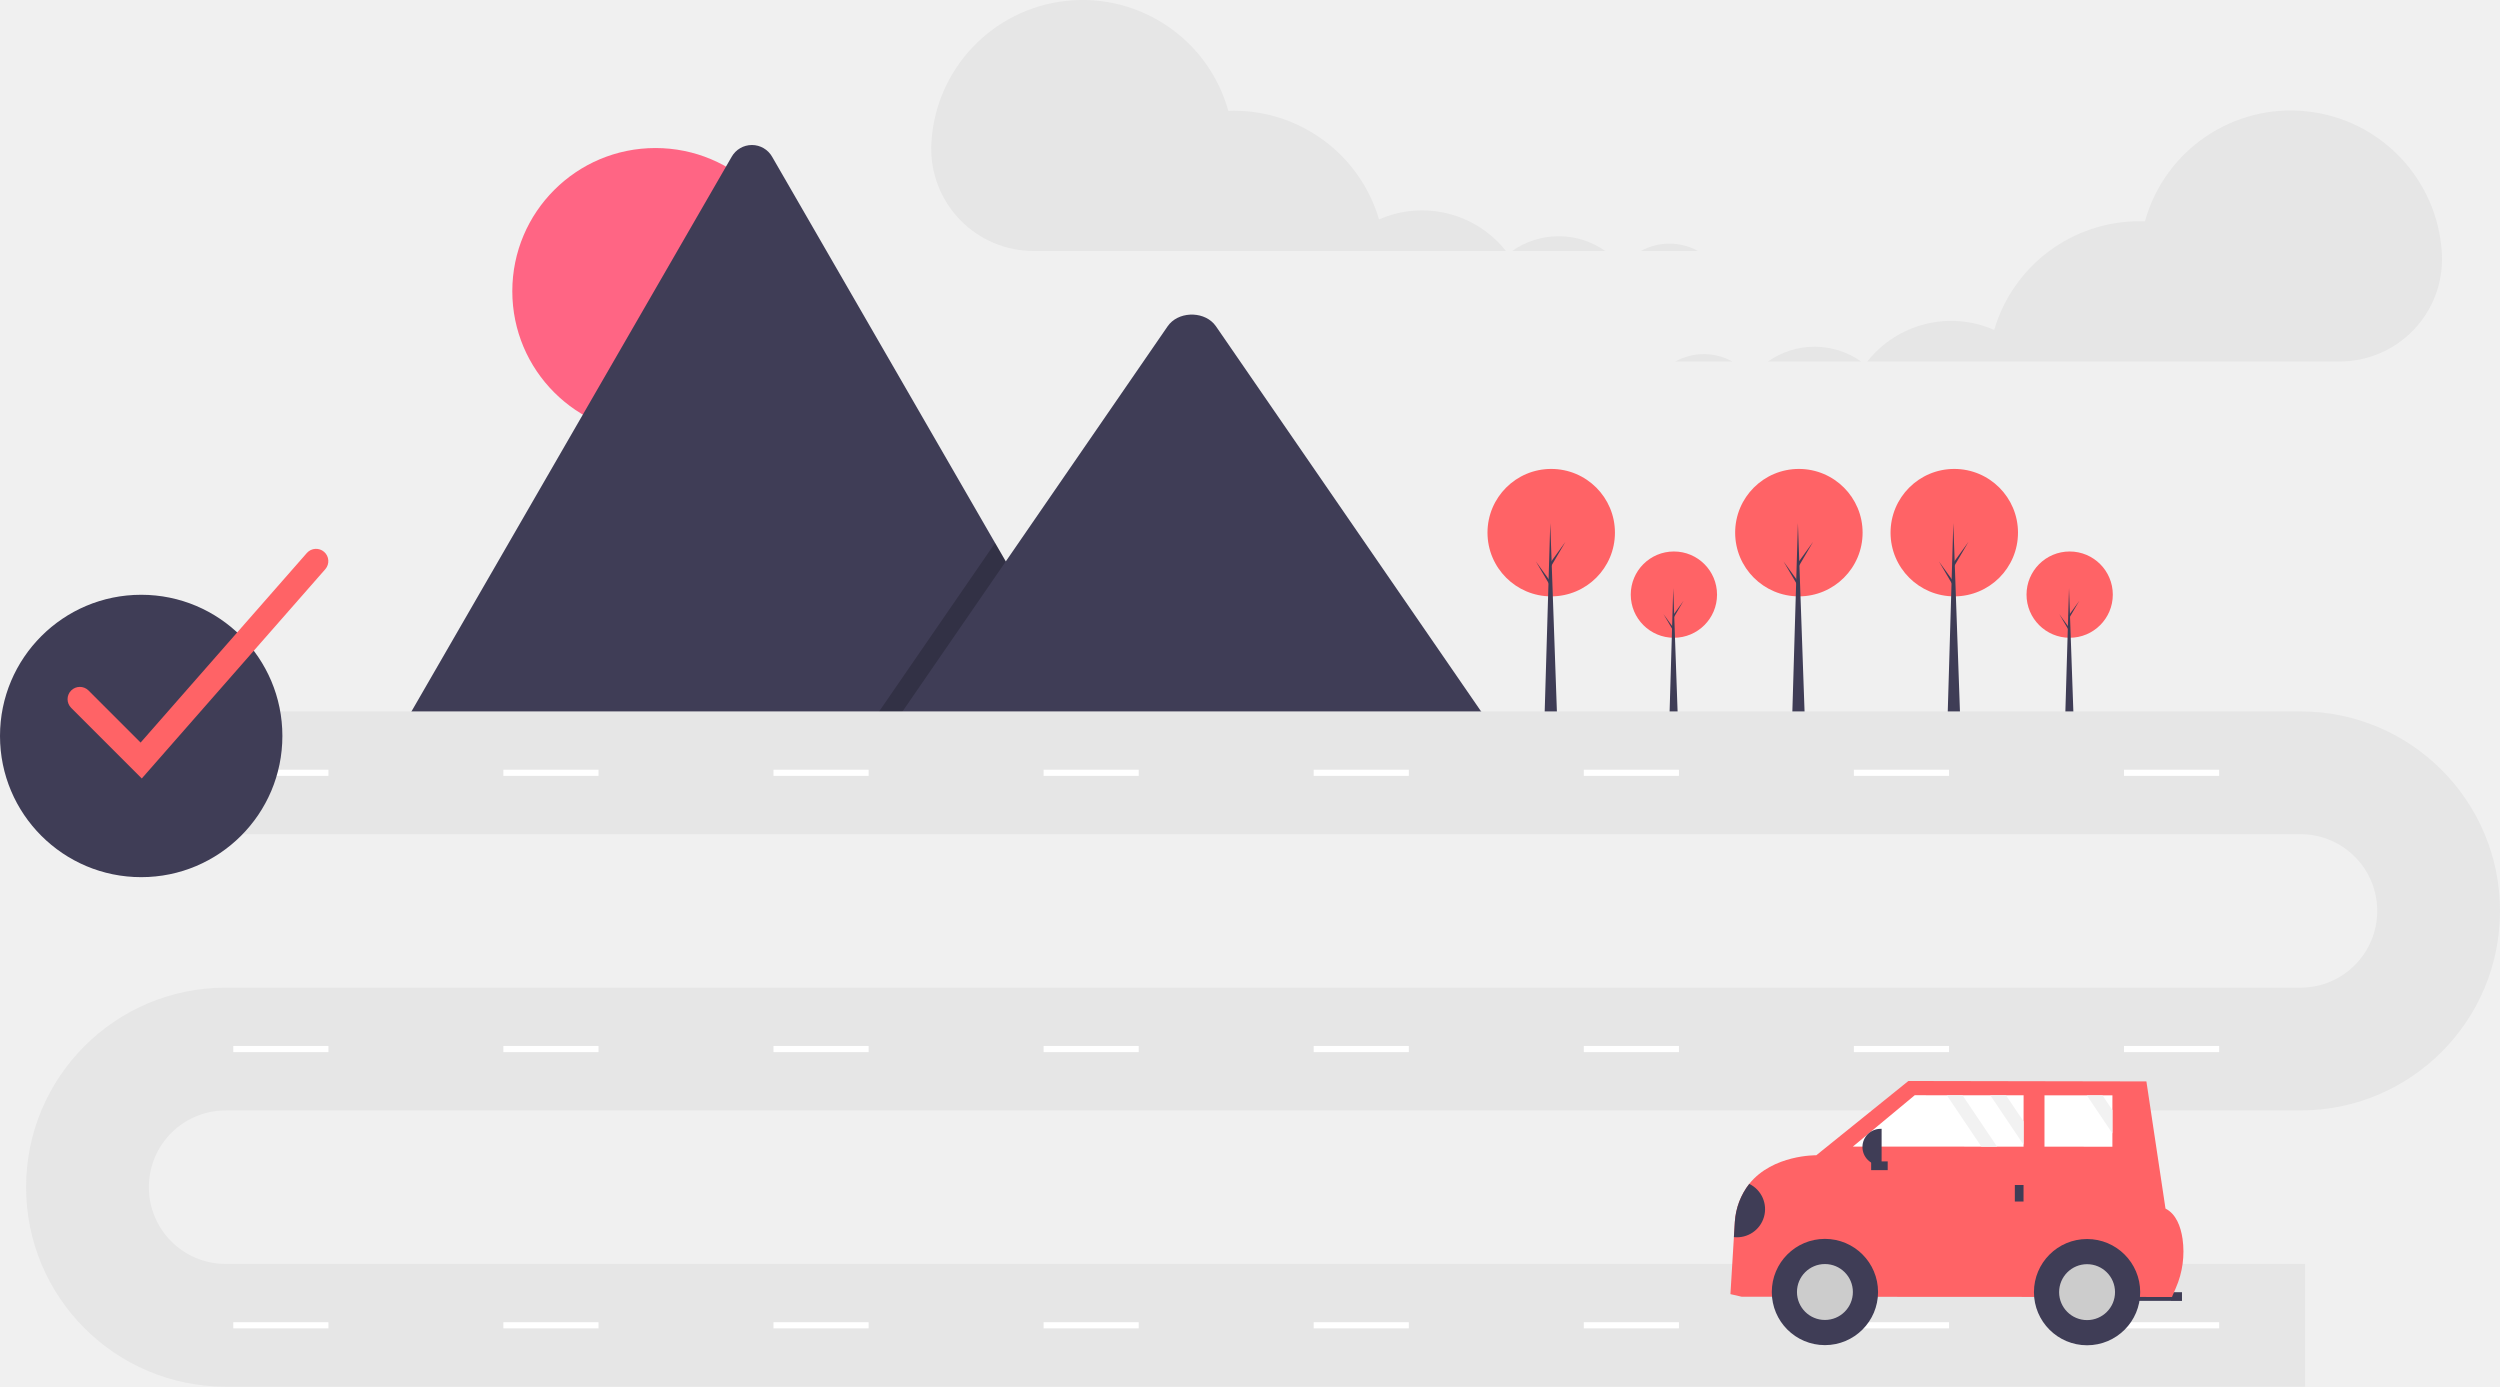
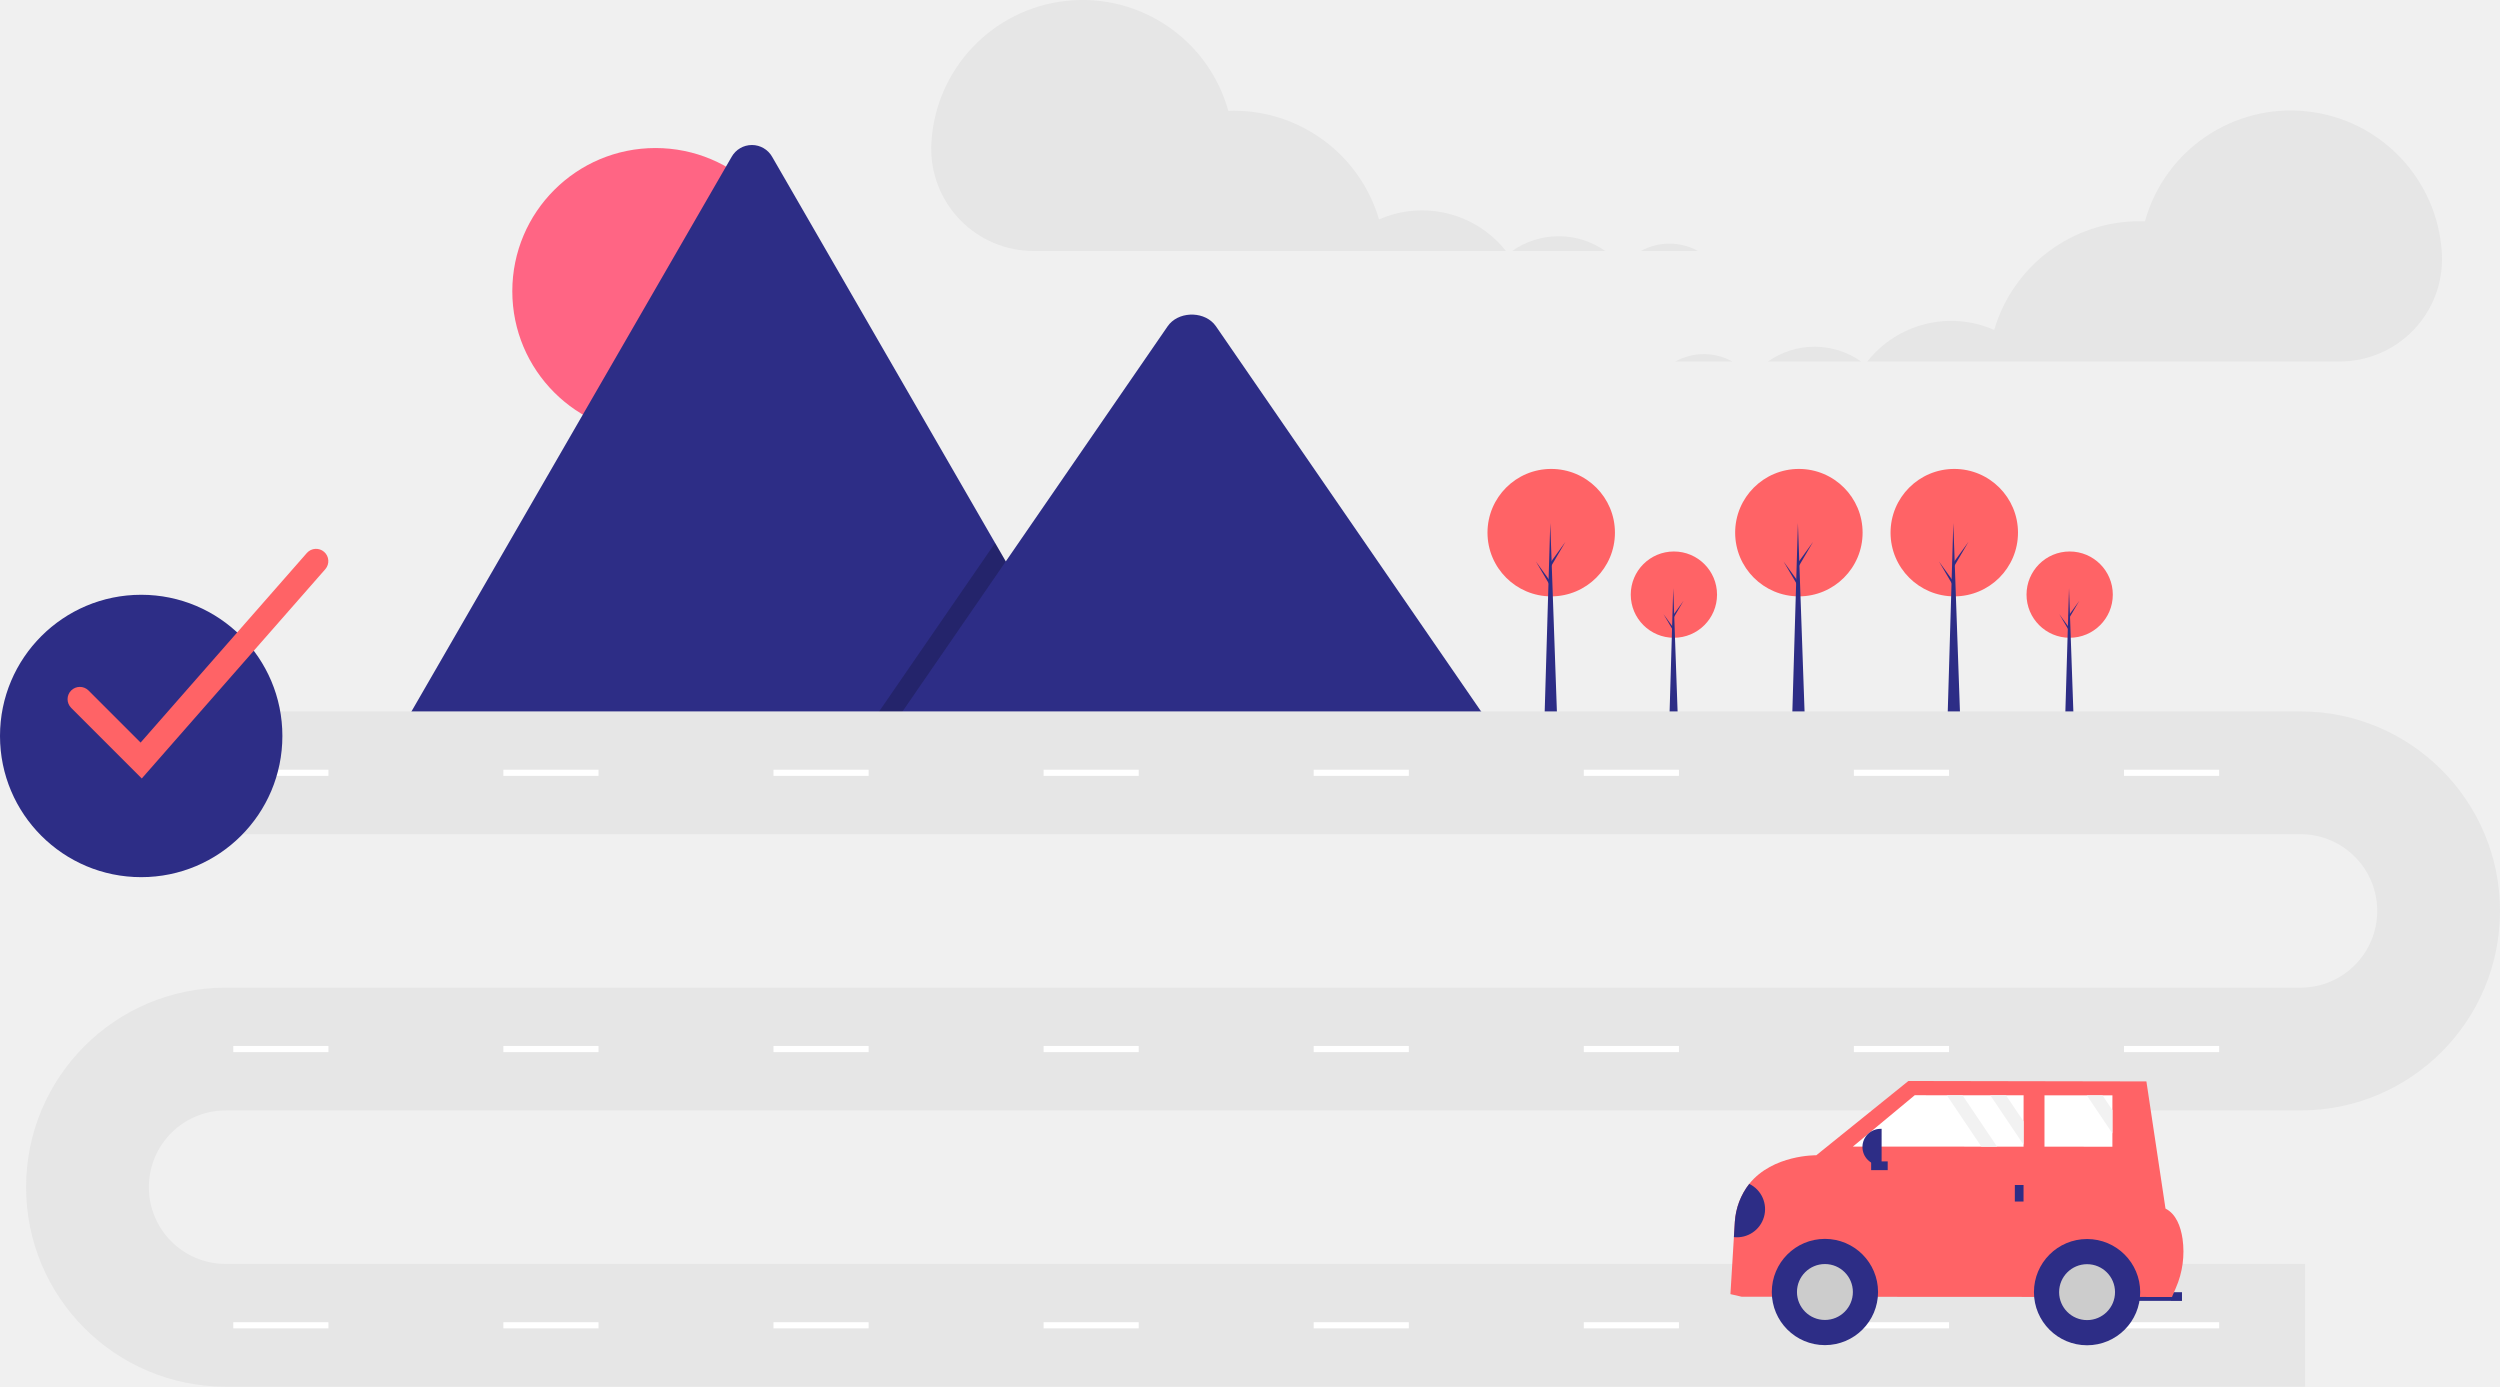
<svg xmlns="http://www.w3.org/2000/svg" id="e0958169-61ce-49c9-8f2a-5e3a81fc50e8" data-name="Layer 1" width="886.351" height="491.631" viewBox="0 0 886.351 491.631">
  <circle cx="232.396" cy="103.246" r="50.763" fill="#ff6584" />
-   <path d="M548.406,463.863H299.38a5.079,5.079,0,0,1-.931-.074L416.227,259.78a8.246,8.246,0,0,1,14.355,0L509.626,396.686l3.787,6.551Z" transform="translate(-156.8244 -204.1844)" fill="#3f3d56" />
+   <path d="M548.406,463.863H299.38a5.079,5.079,0,0,1-.931-.074L416.227,259.78a8.246,8.246,0,0,1,14.355,0L509.626,396.686l3.787,6.551Z" transform="translate(-156.8244 -204.1844)" fill="#2d2d86" />
  <polygon points="391.582 259.678 306.558 259.678 348.296 199.052 351.3 194.685 352.802 192.502 356.589 199.052 391.582 259.678" opacity="0.2" />
-   <path d="M687.062,463.863H471.675l41.738-60.626,3.004-4.367,54.388-79.007c3.566-5.178,12.144-5.501,16.336-.977a9.83,9.83,0,0,1,.783.977Z" transform="translate(-156.8244 -204.1844)" fill="#3f3d56" />
+   <path d="M687.062,463.863H471.675l41.738-60.626,3.004-4.367,54.388-79.007c3.566-5.178,12.144-5.501,16.336-.977a9.83,9.83,0,0,1,.783.977Z" transform="translate(-156.8244 -204.1844)" fill="#2d2d86" />
  <circle cx="593.463" cy="210.82" r="15.296" fill="#ff6366" />
-   <polygon points="594.938 256.894 591.805 256.894 593.233 208.516 594.938 256.894" fill="#3f3d56" />
-   <polygon points="593.509 217.685 596.873 213.031 593.463 218.837 593.095 218.192 593.509 217.685" fill="#3f3d56" />
-   <polygon points="593.141 222.384 589.777 217.731 593.187 223.536 593.555 222.891 593.141 222.384" fill="#3f3d56" />
+   <polygon points="594.938 256.894 591.805 256.894 593.233 208.516 594.938 256.894" fill="#2d2d86" />
+   <polygon points="593.509 217.685 596.873 213.031 593.463 218.837 593.095 218.192 593.509 217.685" fill="#2d2d86" />
+   <polygon points="593.141 222.384 589.777 217.731 593.187 223.536 593.555 222.891 593.141 222.384" fill="#2d2d86" />
  <circle cx="733.78" cy="210.82" r="15.296" fill="#ff6366" />
-   <polygon points="735.254 256.894 732.121 256.894 733.55 208.516 735.254 256.894" fill="#3f3d56" />
-   <polygon points="733.826 217.685 737.19 213.031 733.78 218.837 733.411 218.192 733.826 217.685" fill="#3f3d56" />
-   <polygon points="733.458 222.384 730.094 217.731 733.504 223.536 733.872 222.891 733.458 222.384" fill="#3f3d56" />
+   <polygon points="735.254 256.894 732.121 256.894 733.55 208.516 735.254 256.894" fill="#2d2d86" />
+   <polygon points="733.826 217.685 737.19 213.031 733.78 218.837 733.411 218.192 733.826 217.685" fill="#2d2d86" />
+   <polygon points="733.458 222.384 730.094 217.731 733.504 223.536 733.872 222.891 733.458 222.384" fill="#2d2d86" />
  <circle cx="637.775" cy="188.846" r="22.592" fill="#ff6366" />
-   <polygon points="639.952 256.894 635.325 256.894 637.434 185.444 639.952 256.894" fill="#3f3d56" />
-   <polygon points="637.843 198.985 642.81 192.113 637.775 200.687 637.23 199.734 637.843 198.985" fill="#3f3d56" />
-   <polygon points="637.298 205.926 632.331 199.054 637.366 207.627 637.911 206.675 637.298 205.926" fill="#3f3d56" />
+   <polygon points="639.952 256.894 635.325 256.894 637.434 185.444 639.952 256.894" fill="#2d2d86" />
+   <polygon points="637.843 198.985 642.81 192.113 637.775 200.687 637.23 199.734 637.843 198.985" fill="#2d2d86" />
+   <polygon points="637.298 205.926 632.331 199.054 637.366 207.627 637.911 206.675 637.298 205.926" fill="#2d2d86" />
  <circle cx="692.868" cy="188.846" r="22.592" fill="#ff6366" />
-   <polygon points="695.046 256.894 690.419 256.894 692.528 185.444 695.046 256.894" fill="#3f3d56" />
-   <polygon points="692.936 198.985 697.904 192.113 692.868 200.687 692.324 199.734 692.936 198.985" fill="#3f3d56" />
-   <polygon points="692.392 205.926 687.424 199.054 692.46 207.627 693.004 206.675 692.392 205.926" fill="#3f3d56" />
+   <polygon points="695.046 256.894 690.419 256.894 692.528 185.444 695.046 256.894" fill="#2d2d86" />
+   <polygon points="692.936 198.985 697.904 192.113 692.868 200.687 692.324 199.734 692.936 198.985" fill="#2d2d86" />
+   <polygon points="692.392 205.926 687.424 199.054 692.46 207.627 693.004 206.675 692.392 205.926" fill="#2d2d86" />
  <circle cx="549.969" cy="188.846" r="22.592" fill="#ff6366" />
-   <polygon points="552.146 256.894 547.519 256.894 549.629 185.444 552.146 256.894" fill="#3f3d56" />
-   <polygon points="550.037 198.985 555.004 192.113 549.969 200.687 549.425 199.734 550.037 198.985" fill="#3f3d56" />
-   <polygon points="549.493 205.926 544.525 199.054 549.561 207.627 550.105 206.675 549.493 205.926" fill="#3f3d56" />
+   <polygon points="552.146 256.894 547.519 256.894 549.629 185.444 552.146 256.894" fill="#2d2d86" />
+   <polygon points="550.037 198.985 555.004 192.113 549.969 200.687 549.425 199.734 550.037 198.985" fill="#2d2d86" />
+   <polygon points="549.493 205.926 544.525 199.054 549.561 207.627 550.105 206.675 549.493 205.926" fill="#2d2d86" />
  <path d="M974.074,695.816H236.808a70.734,70.734,0,1,1,0-141.468H972.442a27.205,27.205,0,0,0,0-54.411H212.323v-43.529H972.442a70.734,70.734,0,1,1,0,141.468H236.808a27.205,27.205,0,1,0,0,54.411H974.074Z" transform="translate(-156.8244 -204.1844)" fill="#e6e6e6" />
  <rect x="82.704" y="272.9" width="33.735" height="2.176" fill="#fff" />
  <rect x="178.467" y="272.9" width="33.735" height="2.176" fill="#fff" />
  <rect x="274.23" y="272.9" width="33.735" height="2.176" fill="#fff" />
  <rect x="369.993" y="272.9" width="33.735" height="2.176" fill="#fff" />
  <rect x="465.756" y="272.9" width="33.735" height="2.176" fill="#fff" />
  <rect x="561.519" y="272.9" width="33.735" height="2.176" fill="#fff" />
  <rect x="657.282" y="272.9" width="33.735" height="2.176" fill="#fff" />
  <rect x="753.045" y="272.9" width="33.735" height="2.176" fill="#fff" />
  <rect x="82.704" y="370.839" width="33.735" height="2.176" fill="#fff" />
  <rect x="178.467" y="370.839" width="33.735" height="2.176" fill="#fff" />
  <rect x="274.23" y="370.839" width="33.735" height="2.176" fill="#fff" />
  <rect x="369.993" y="370.839" width="33.735" height="2.176" fill="#fff" />
  <rect x="465.756" y="370.839" width="33.735" height="2.176" fill="#fff" />
  <rect x="561.519" y="370.839" width="33.735" height="2.176" fill="#fff" />
  <rect x="657.282" y="370.839" width="33.735" height="2.176" fill="#fff" />
  <rect x="753.045" y="370.839" width="33.735" height="2.176" fill="#fff" />
  <rect x="82.704" y="468.779" width="33.735" height="2.176" fill="#fff" />
  <rect x="178.467" y="468.779" width="33.735" height="2.176" fill="#fff" />
  <rect x="274.23" y="468.779" width="33.735" height="2.176" fill="#fff" />
  <rect x="369.993" y="468.779" width="33.735" height="2.176" fill="#fff" />
  <rect x="465.756" y="468.779" width="33.735" height="2.176" fill="#fff" />
  <rect x="561.519" y="468.779" width="33.735" height="2.176" fill="#fff" />
  <rect x="657.282" y="468.779" width="33.735" height="2.176" fill="#fff" />
  <rect x="753.045" y="468.779" width="33.735" height="2.176" fill="#fff" />
  <path d="M732.01,298.879a28.992,28.992,0,0,0-6.045-5.704h12.624A21.114,21.114,0,0,0,732.01,298.879Z" transform="translate(-156.8244 -204.1844)" fill="none" />
  <path d="M690.743,293.176h2.176c-.468.328-.936.655-1.383,1.01C691.281,293.842,691.009,293.511,690.743,293.176Z" transform="translate(-156.8244 -204.1844)" fill="none" />
  <path d="M748.692,290.559a20.833,20.833,0,0,1,10.129,2.617H738.589A20.742,20.742,0,0,1,748.692,290.559Z" transform="translate(-156.8244 -204.1844)" fill="#e6e6e6" />
  <path d="M709.431,287.941a28.623,28.623,0,0,1,16.534,5.235H692.919A28.616,28.616,0,0,1,709.431,287.941Z" transform="translate(-156.8244 -204.1844)" fill="#e6e6e6" />
  <path d="M487.036,254.807a53.656,53.656,0,0,1,105.274-11.313c.65-.023,1.3-.049,1.955-.049a53.669,53.669,0,0,1,51.482,38.538A37.92,37.92,0,0,1,690.743,293.176h-167.372a36.293,36.293,0,0,1-36.373-37.577Q487.014,255.204,487.036,254.807Z" transform="translate(-156.8244 -204.1844)" fill="#e6e6e6" />
  <path d="M777.587,338.055a28.992,28.992,0,0,1,6.045-5.704H771.008A21.114,21.114,0,0,1,777.587,338.055Z" transform="translate(-156.8244 -204.1844)" fill="none" />
  <path d="M818.854,332.352h-2.176c.468.328.936.655,1.383,1.01C818.316,333.018,818.588,332.687,818.854,332.352Z" transform="translate(-156.8244 -204.1844)" fill="none" />
  <path d="M760.905,329.734a20.833,20.833,0,0,0-10.129,2.617h20.232A20.742,20.742,0,0,0,760.905,329.734Z" transform="translate(-156.8244 -204.1844)" fill="#e6e6e6" />
  <path d="M800.166,327.117a28.623,28.623,0,0,0-16.534,5.235h33.046A28.616,28.616,0,0,0,800.166,327.117Z" transform="translate(-156.8244 -204.1844)" fill="#e6e6e6" />
  <path d="M1022.561,293.983a53.656,53.656,0,0,0-105.274-11.313c-.65-.023-1.3-.049-1.955-.049a53.669,53.669,0,0,0-51.482,38.538A37.92,37.92,0,0,0,818.854,332.352H986.226a36.293,36.293,0,0,0,36.373-37.577Q1022.583,294.379,1022.561,293.983Z" transform="translate(-156.8244 -204.1844)" fill="#e6e6e6" />
-   <rect x="910.977" y="662.314" width="19.453" height="3.088" transform="translate(1684.227 1124.024) rotate(-179.9694)" fill="#3f3d56" />
+   <rect x="910.977" y="662.314" width="19.453" height="3.088" transform="translate(1684.227 1124.024) rotate(-179.9694)" fill="#2d2d86" />
  <path d="M770.332,663.006l4.014.928,152.533.082,1.372-3.196a32.257,32.257,0,0,0,2.371-17.442c-.657-4.414-2.303-8.799-6.042-10.704L917.811,587.59l-84.389-.151L800.772,613.773s-15.401-.277-23.768,10.14a24.45,24.45,0,0,0-5.114,13.466l-.33,5.419Z" transform="translate(-156.8244 -204.1844)" fill="#ff6366" />
-   <circle cx="647.009" cy="458.067" r="18.835" fill="#3f3d56" />
+   <circle cx="647.009" cy="458.067" r="18.835" fill="#2d2d86" />
  <circle cx="647.009" cy="458.067" r="9.913" fill="#ccc" />
-   <circle cx="739.95" cy="458.117" r="18.835" fill="#3f3d56" />
+   <circle cx="739.95" cy="458.117" r="18.835" fill="#2d2d86" />
  <circle cx="739.95" cy="458.117" r="9.913" fill="#ccc" />
  <polygon points="656.92 406.511 702.483 406.53 708.045 406.53 717.435 406.537 717.435 405.852 717.442 397.594 717.449 388.322 711.201 388.322 705.639 388.316 695.787 388.309 690.225 388.309 678.851 388.302 656.92 406.511" fill="#fff" />
  <polygon points="724.849 406.544 748.929 406.557 748.935 401.832 748.935 393.574 748.942 388.342 745.416 388.342 739.854 388.335 724.856 388.329 724.849 406.544" fill="#fff" />
-   <rect x="871.165" y="624.31" width="3.088" height="5.867" transform="translate(1588.257 1050.768) rotate(-179.9694)" fill="#3f3d56" />
-   <rect x="821.612" y="614.557" width="3.088" height="5.867" transform="translate(1284.262 -409.5198) rotate(90.03063)" fill="#3f3d56" />
-   <path d="M817.138,604.397h.34a6.453,6.453,0,0,1,6.453,6.453v0a6.453,6.453,0,0,1-6.453,6.453h-.34a0,0,0,0,1,0,0V604.397A0,0,0,0,1,817.138,604.397Z" transform="translate(1483.919 1017.955) rotate(-179.9694)" fill="#3f3d56" />
-   <path d="M771.559,642.797a9.975,9.975,0,0,0,5.445-18.885,24.45,24.45,0,0,0-5.114,13.466Z" transform="translate(-156.8244 -204.1844)" fill="#3f3d56" />
+   <rect x="871.165" y="624.31" width="3.088" height="5.867" transform="translate(1588.257 1050.768) rotate(-179.9694)" fill="#2d2d86" />
+   <rect x="821.612" y="614.557" width="3.088" height="5.867" transform="translate(1284.262 -409.5198) rotate(90.03063)" fill="#2d2d86" />
+   <path d="M817.138,604.397h.34a6.453,6.453,0,0,1,6.453,6.453v0a6.453,6.453,0,0,1-6.453,6.453h-.34a0,0,0,0,1,0,0V604.397A0,0,0,0,1,817.138,604.397Z" transform="translate(1483.919 1017.955) rotate(-179.9694)" fill="#2d2d86" />
+   <path d="M771.559,642.797a9.975,9.975,0,0,0,5.445-18.885,24.45,24.45,0,0,0-5.114,13.466Z" transform="translate(-156.8244 -204.1844)" fill="#2d2d86" />
  <polygon points="705.639 388.316 717.435 405.852 717.442 397.594 711.201 388.322 705.639 388.316" fill="#f2f2f2" />
  <polygon points="739.854 388.335 748.935 401.832 748.935 393.574 745.416 388.342 739.854 388.335" fill="#f2f2f2" />
  <polygon points="690.225 388.309 702.483 406.53 708.045 406.53 695.787 388.309 690.225 388.309" fill="#f2f2f2" />
-   <circle cx="50.058" cy="260.93" r="50.058" fill="#3f3d56" />
+   <circle cx="50.058" cy="260.93" r="50.058" fill="#2d2d86" />
  <path d="M207.091,480.184l-25.051-25.051a4.353,4.353,0,0,1,6.156-6.156L206.674,467.455l58.964-67.239a4.353,4.353,0,0,1,6.545,5.74Z" transform="translate(-156.8244 -204.1844)" fill="#ff6366" />
</svg>
